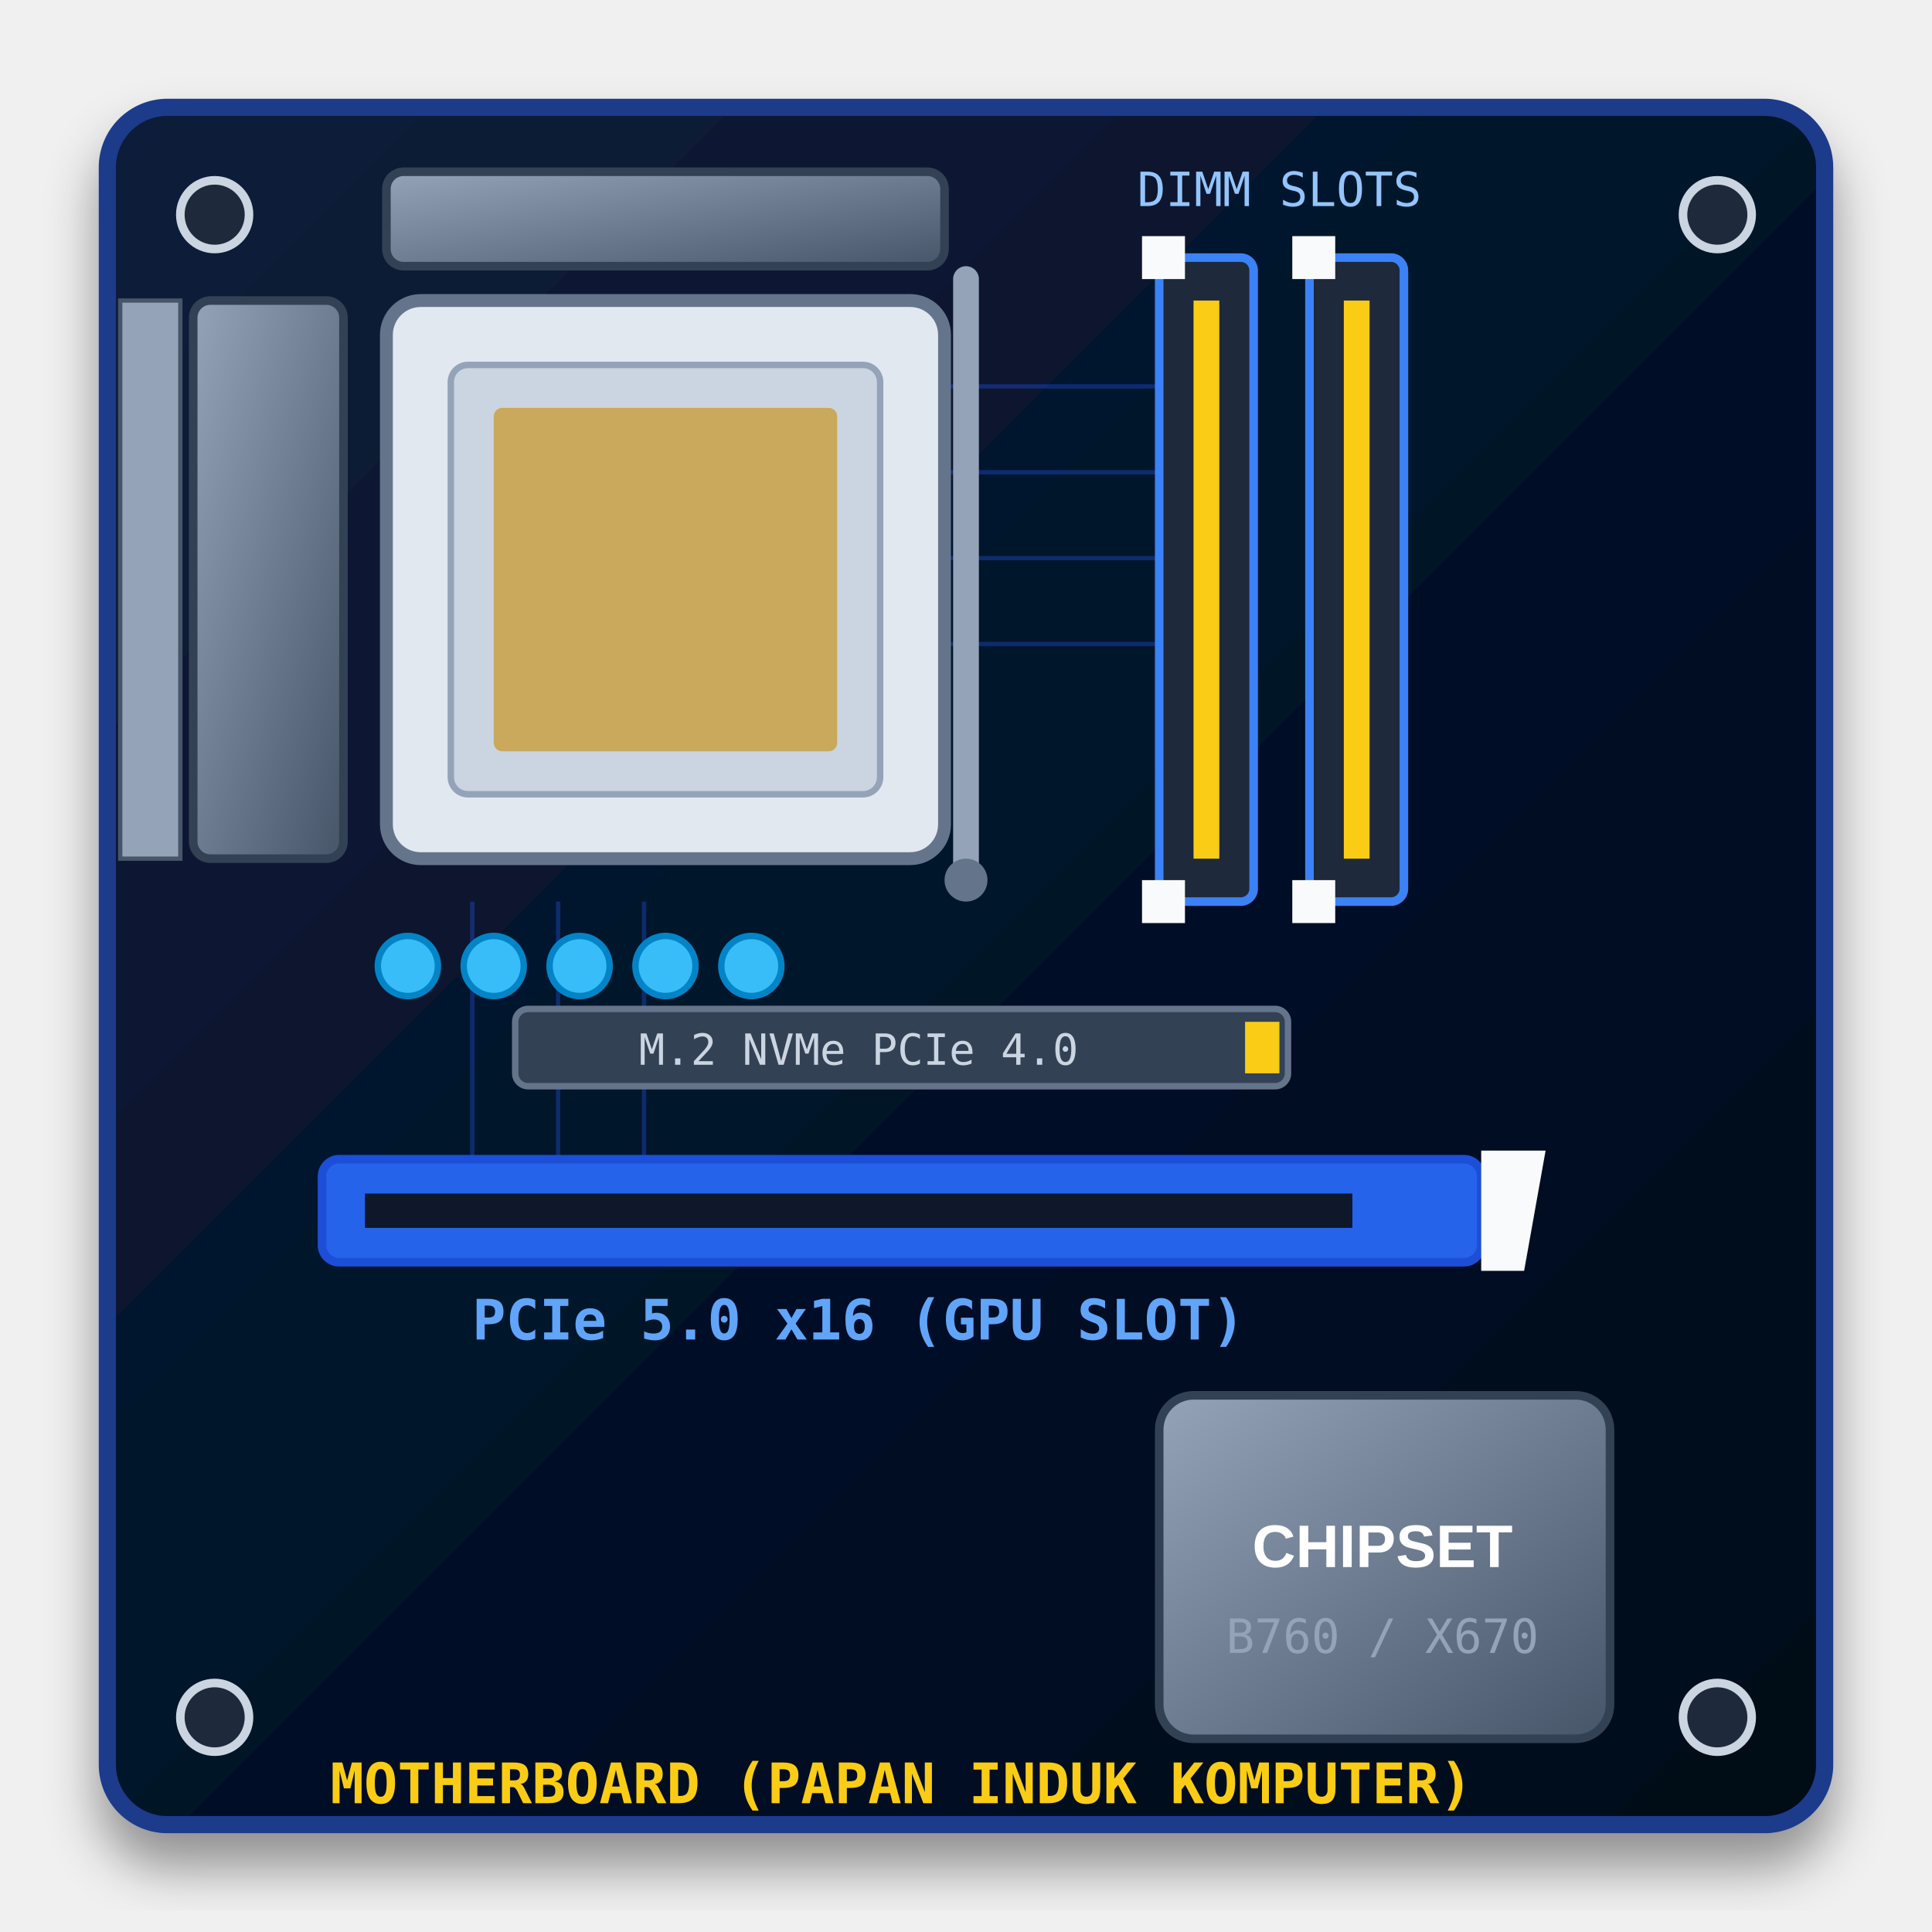
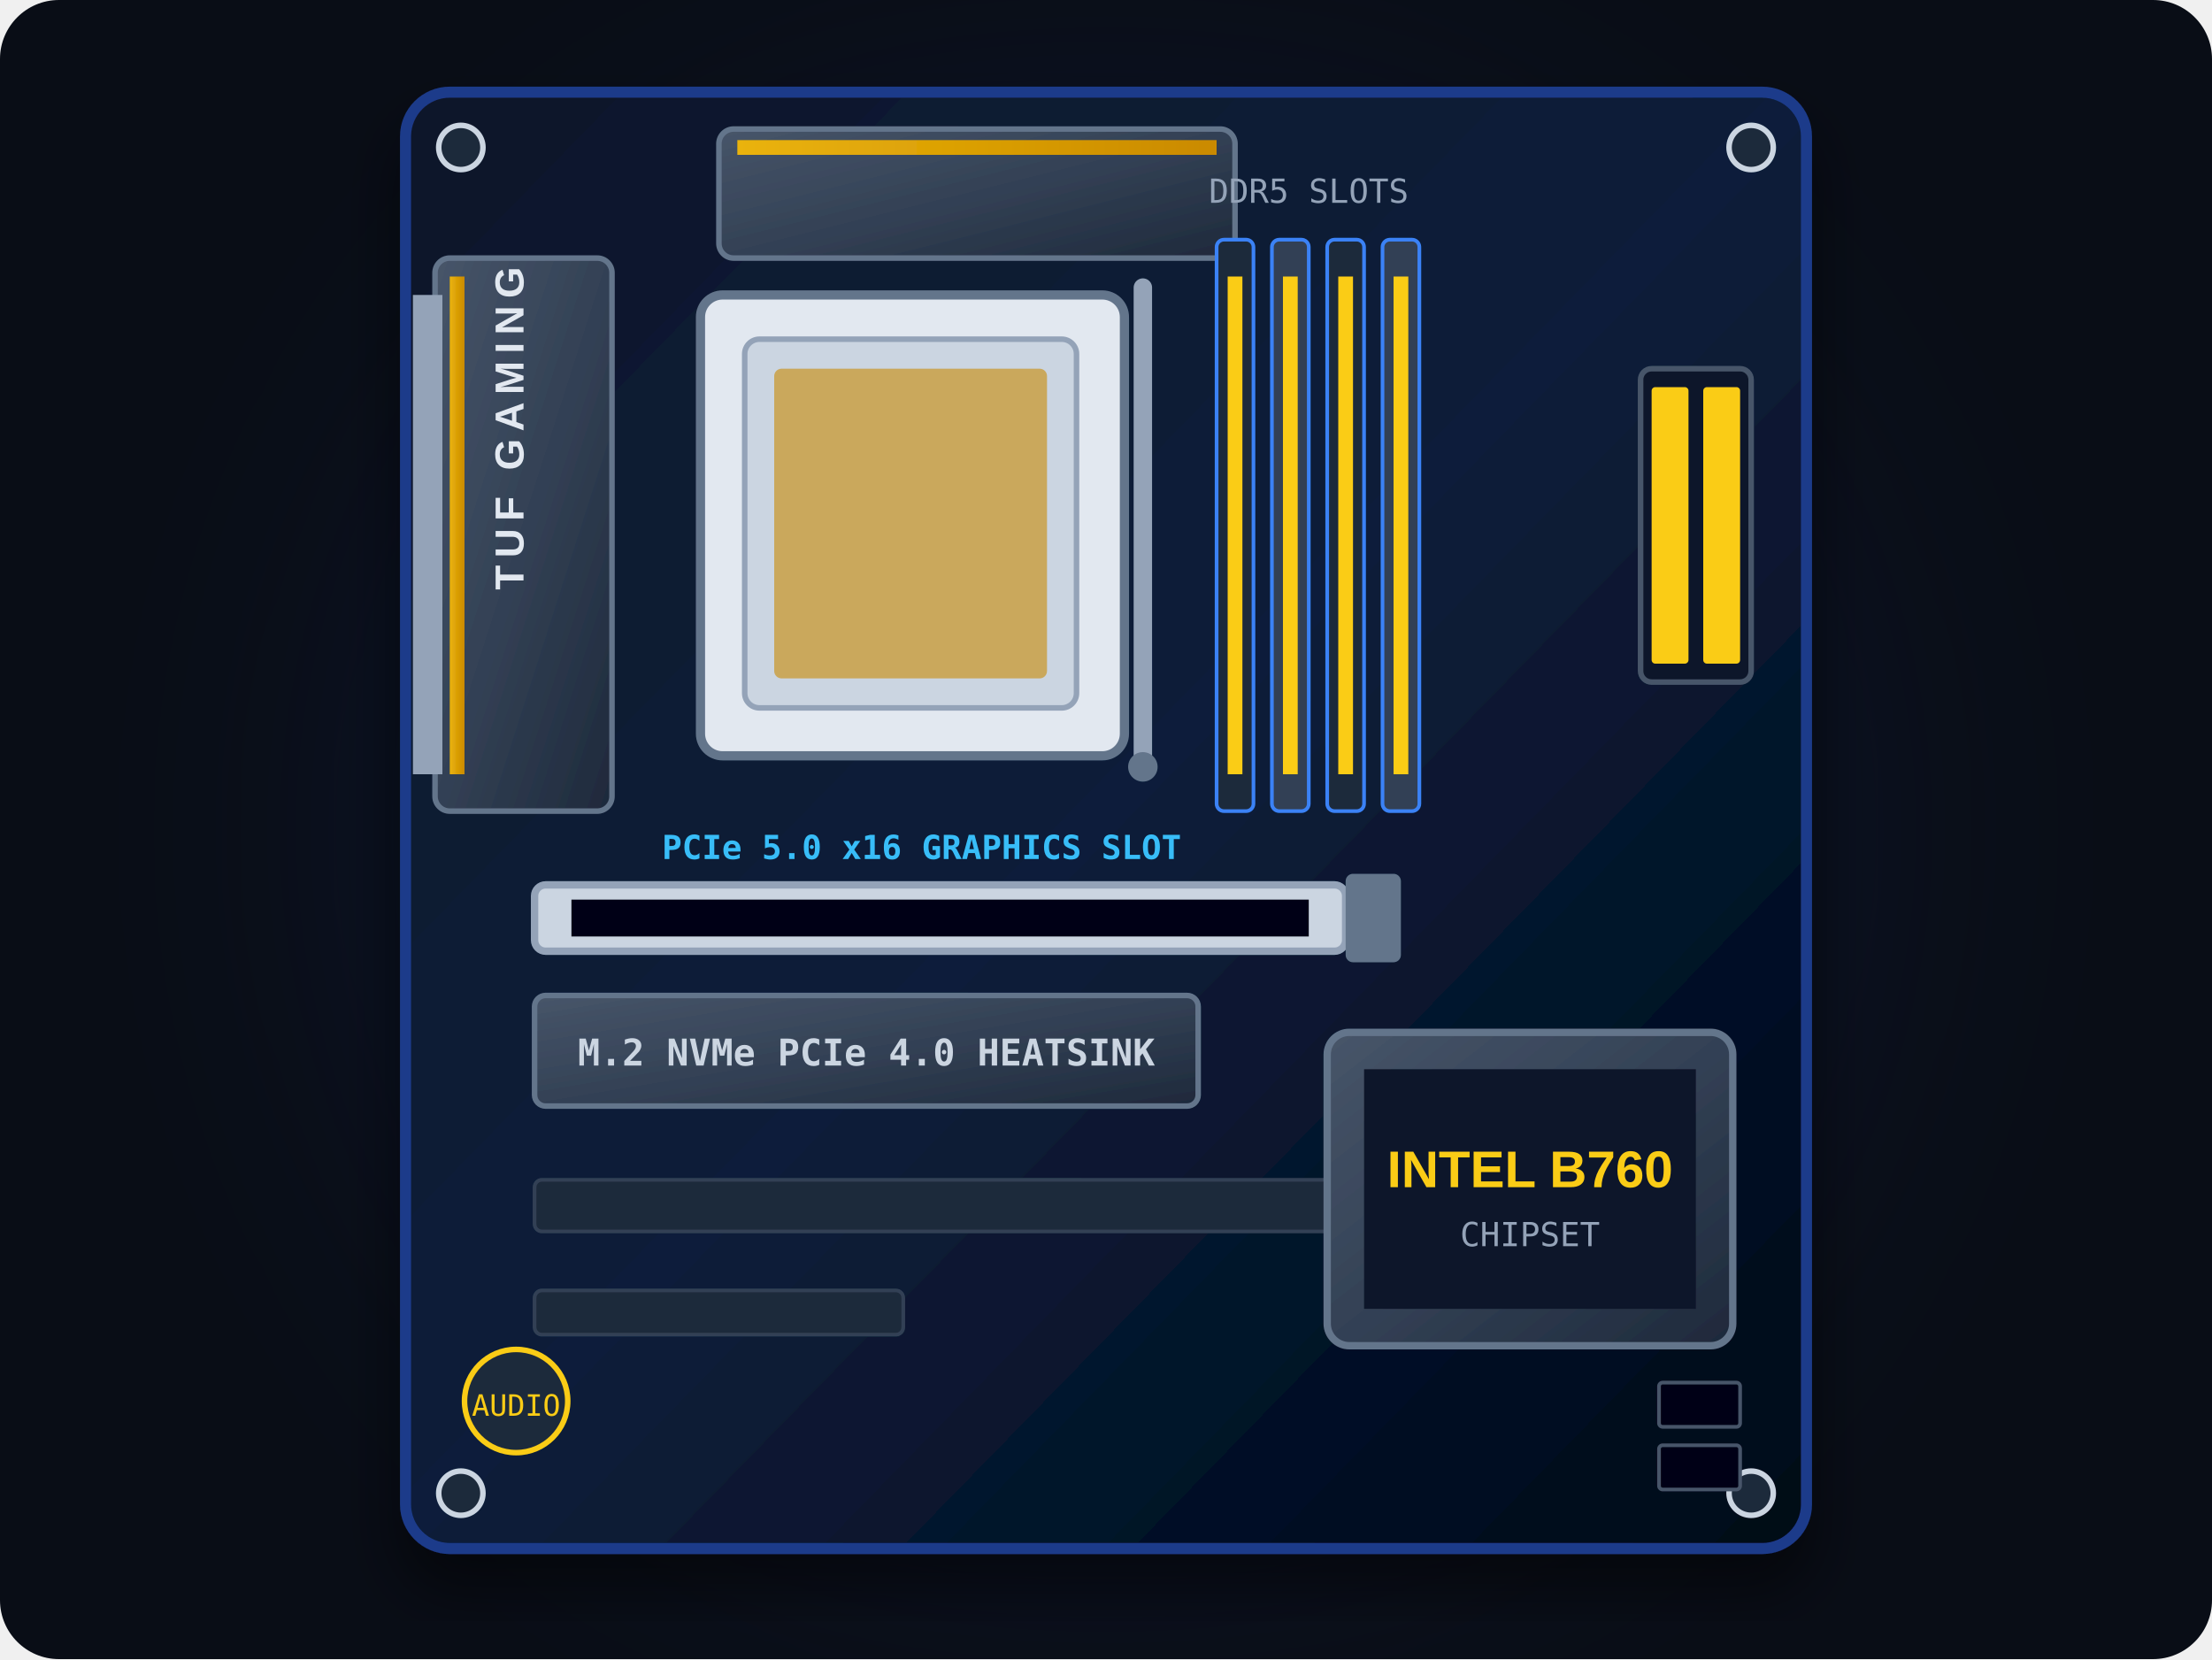
- <svg xmlns="http://www.w3.org/2000/svg" viewBox="0 0 450 450" width="100%" height="100%">
+ <svg xmlns="http://www.w3.org/2000/svg" viewBox="0 0 600 450" width="100%" height="100%">
  <defs>
    <linearGradient id="moboPcb" x1="0%" y1="0%" x2="100%" y2="100%">
-       <stop offset="0%" stop-color="#091e3a" />
+       <stop offset="0%" stop-color="#0f172a" />
+       <stop offset="50%" stop-color="#091e3a" />
      <stop offset="100%" stop-color="#020617" />
    </linearGradient>
-     <linearGradient id="silverHeatsink" x1="0%" y1="0%" x2="100%" y2="100%">
-       <stop offset="0%" stop-color="#94a3b8" />
-       <stop offset="100%" stop-color="#475569" />
+     <linearGradient id="tufHeatsink" x1="0%" y1="0%" x2="100%" y2="100%">
+       <stop offset="0%" stop-color="#475569" />
+       <stop offset="50%" stop-color="#334155" />
+       <stop offset="100%" stop-color="#1e293b" />
+     </linearGradient>
+     <linearGradient id="tufGold" x1="0%" y1="0%" x2="100%" y2="0%">
+       <stop offset="0%" stop-color="#eab308" />
+       <stop offset="100%" stop-color="#ca8a04" />
    </linearGradient>
    <filter id="moboShadow" x="-5%" y="-5%" width="110%" height="110%">
-       <feDropShadow dx="0" dy="8" stdDeviation="6" flood-color="#000" flood-opacity="0.4" />
+       <feDropShadow dx="0" dy="10" stdDeviation="8" flood-color="#000" flood-opacity="0.5" />
    </filter>
  </defs>
-   <rect x="25" y="25" width="400" height="400" rx="14" fill="url(#moboPcb)" stroke="#1e3a8a" stroke-width="4" filter="url(#moboShadow)" />
-   <circle cx="50" cy="50" r="8" fill="#1e293b" stroke="#cbd5e1" stroke-width="2" />
-   <circle cx="400" cy="50" r="8" fill="#1e293b" stroke="#cbd5e1" stroke-width="2" />
-   <circle cx="50" cy="400" r="8" fill="#1e293b" stroke="#cbd5e1" stroke-width="2" />
-   <circle cx="400" cy="400" r="8" fill="#1e293b" stroke="#cbd5e1" stroke-width="2" />
-   <g stroke="#1d4ed8" stroke-width="1" opacity="0.4">
-     <line x1="160" y1="90" x2="270" y2="90" />
-     <line x1="160" y1="110" x2="270" y2="110" />
-     <line x1="160" y1="130" x2="270" y2="130" />
-     <line x1="160" y1="150" x2="270" y2="150" />
-     <line x1="110" y1="210" x2="110" y2="290" />
-     <line x1="130" y1="210" x2="130" y2="290" />
-     <line x1="150" y1="210" x2="150" y2="290" />
+   <rect width="600" height="450" rx="16" fill="#090d16" />
+   <circle cx="300" cy="225" r="210" fill="#1e3a8a" opacity="0.12" filter="blur(35px)" />
+   <g filter="url(#moboShadow)">
+     <rect x="110" y="25" width="380" height="395" rx="12" fill="url(#moboPcb)" stroke="#1e3a8a" stroke-width="3" />
+     <circle cx="125" cy="40" r="6" fill="#1e293b" stroke="#cbd5e1" stroke-width="1.5" />
+     <circle cx="475" cy="40" r="6" fill="#1e293b" stroke="#cbd5e1" stroke-width="1.5" />
+     <circle cx="125" cy="405" r="6" fill="#1e293b" stroke="#cbd5e1" stroke-width="1.5" />
+     <circle cx="475" cy="405" r="6" fill="#1e293b" stroke="#cbd5e1" stroke-width="1.5" />
+     <rect x="195" y="35" width="140" height="35" rx="4" fill="url(#tufHeatsink)" stroke="#64748b" stroke-width="1.5" />
+     <rect x="200" y="38" width="130" height="4" fill="url(#tufGold)" />
+     <rect x="118" y="70" width="48" height="150" rx="4" fill="url(#tufHeatsink)" stroke="#64748b" stroke-width="1.5" />
+     <text x="142" y="160" font-family="Arial, sans-serif" font-weight="900" font-size="11" fill="#e2e8f0" transform="rotate(-90 142 160)" letter-spacing="2">TUF GAMING</text>
+     <rect x="122" y="75" width="4" height="135" fill="url(#tufGold)" />
+     <rect x="112" y="80" width="8" height="130" fill="#94a3b8" />
+     <rect x="190" y="80" width="115" height="125" rx="6" fill="#e2e8f0" stroke="#64748b" stroke-width="2.5" />
+     <rect x="202" y="92" width="90" height="100" rx="4" fill="#cbd5e1" stroke="#94a3b8" stroke-width="1.5" />
+     <rect x="210" y="100" width="74" height="84" rx="2" fill="#ca8a04" opacity="0.6" />
+     <line x1="310" y1="78" x2="310" y2="208" stroke="#94a3b8" stroke-width="5" stroke-linecap="round" />
+     <circle cx="310" cy="208" r="4" fill="#64748b" />
+     <rect x="330" y="65" width="10" height="155" rx="2" fill="#1e293b" stroke="#3b82f6" stroke-width="1" />
+     <rect x="333" y="75" width="4" height="135" fill="#facc15" />
+     <rect x="345" y="65" width="10" height="155" rx="2" fill="#334155" stroke="#3b82f6" stroke-width="1" />
+     <rect x="348" y="75" width="4" height="135" fill="#facc15" />
+     <rect x="360" y="65" width="10" height="155" rx="2" fill="#1e293b" stroke="#3b82f6" stroke-width="1" />
+     <rect x="363" y="75" width="4" height="135" fill="#facc15" />
+     <rect x="375" y="65" width="10" height="155" rx="2" fill="#334155" stroke="#3b82f6" stroke-width="1" />
+     <rect x="378" y="75" width="4" height="135" fill="#facc15" />
+     <text x="355" y="55" font-family="'Consolas', monospace" font-size="9" fill="#94a3b8" text-anchor="middle">DDR5 SLOTS</text>
+     <rect x="445" y="100" width="30" height="85" rx="3" fill="#0f172a" stroke="#475569" stroke-width="1.5" />
+     <g fill="#facc15">
+       <rect x="448" y="105" width="10" height="75" rx="1" />
+       <rect x="462" y="105" width="10" height="75" rx="1" />
+     </g>
+     <rect x="145" y="240" width="220" height="18" rx="3" fill="#cbd5e1" stroke="#94a3b8" stroke-width="2" />
+     <rect x="155" y="244" width="200" height="10" fill="#020617" />
+     <rect x="365" y="237" width="15" height="24" rx="2" fill="#64748b" />
+     <text x="250" y="233" font-family="'Consolas', monospace" font-size="9" font-weight="bold" fill="#38bdf8" text-anchor="middle">PCIe 5.0 x16 GRAPHICS SLOT</text>
+     <rect x="145" y="270" width="180" height="30" rx="3" fill="url(#tufHeatsink)" stroke="#64748b" stroke-width="1.5" />
+     <text x="235" y="289" font-family="'Consolas', monospace" font-size="10" font-weight="bold" fill="#cbd5e1" text-anchor="middle">M.2 NVMe PCIe 4.0 HEATSINK</text>
+     <rect x="145" y="320" width="220" height="14" rx="2" fill="#1e293b" stroke="#334155" stroke-width="1" />
+     <rect x="145" y="350" width="100" height="12" rx="2" fill="#1e293b" stroke="#334155" stroke-width="1" />
+     <rect x="360" y="280" width="110" height="85" rx="6" fill="url(#tufHeatsink)" stroke="#64748b" stroke-width="2" />
+     <rect x="370" y="290" width="90" height="65" fill="#0f172a" />
+     <text x="415" y="322" font-family="Arial, sans-serif" font-weight="900" font-size="14" fill="#facc15" text-anchor="middle">INTEL B760</text>
+     <text x="415" y="338" font-family="'Consolas', monospace" font-size="9" fill="#94a3b8" text-anchor="middle">CHIPSET</text>
+     <g fill="#020617" stroke="#475569" stroke-width="1">
+       <rect x="450" y="375" width="22" height="12" rx="1" />
+       <rect x="450" y="392" width="22" height="12" rx="1" />
+     </g>
+     <circle cx="140" cy="380" r="14" fill="#1e293b" stroke="#facc15" stroke-width="1.5" />
+     <text x="140" y="384" font-family="'Consolas', monospace" font-size="8" fill="#facc15" text-anchor="middle">AUDIO</text>
  </g>
-   <rect x="90" y="70" width="130" height="130" rx="8" fill="#e2e8f0" stroke="#64748b" stroke-width="3" />
-   <rect x="105" y="85" width="100" height="100" rx="4" fill="#cbd5e1" stroke="#94a3b8" stroke-width="1.5" />
-   <g fill="#ca8a04" opacity="0.6">
-     <rect x="115" y="95" width="80" height="80" rx="2" />
-   </g>
-   <line x1="225" y1="65" x2="225" y2="205" stroke="#94a3b8" stroke-width="6" stroke-linecap="round" />
-   <circle cx="225" cy="205" r="5" fill="#64748b" />
-   <rect x="270" y="60" width="22" height="150" rx="3" fill="#1e293b" stroke="#3b82f6" stroke-width="2" />
-   <rect x="278" y="70" width="6" height="130" fill="#facc15" />
-   <polygon points="266,55 276,55 276,65 266,65" fill="#f8fafc" />
-   <polygon points="266,205 276,205 276,215 266,215" fill="#f8fafc" />
-   <rect x="305" y="60" width="22" height="150" rx="3" fill="#1e293b" stroke="#3b82f6" stroke-width="2" />
-   <rect x="313" y="70" width="6" height="130" fill="#facc15" />
-   <polygon points="301,55 311,55 311,65 301,65" fill="#f8fafc" />
-   <polygon points="301,205 311,205 311,215 301,215" fill="#f8fafc" />
-   <text x="298" y="48" font-family="'Consolas', monospace" font-size="11" fill="#93c5fd" text-anchor="middle">DIMM SLOTS</text>
-   <rect x="90" y="40" width="130" height="22" rx="4" fill="url(#silverHeatsink)" stroke="#334155" stroke-width="2" />
-   <rect x="45" y="70" width="35" height="130" rx="4" fill="url(#silverHeatsink)" stroke="#334155" stroke-width="2" />
-   <g fill="#38bdf8" stroke="#0284c7" stroke-width="1.5">
-     <circle cx="95" cy="225" r="7" />
-     <circle cx="115" cy="225" r="7" />
-     <circle cx="135" cy="225" r="7" />
-     <circle cx="155" cy="225" r="7" />
-     <circle cx="175" cy="225" r="7" />
-   </g>
-   <rect x="75" y="270" width="270" height="24" rx="4" fill="#2563eb" stroke="#1d4ed8" stroke-width="2" />
-   <rect x="85" y="278" width="230" height="8" fill="#0f172a" />
-   <polygon points="345,268 360,268 355,296 345,296" fill="#f8fafc" />
-   <text x="200" y="312" font-family="'Consolas', monospace" font-weight="bold" font-size="13" fill="#60a5fa" text-anchor="middle">PCIe 5.0 x16 (GPU SLOT)</text>
-   <rect x="120" y="235" width="180" height="18" rx="3" fill="#334155" stroke="#64748b" stroke-width="1.5" />
-   <rect x="290" y="238" width="8" height="12" fill="#facc15" />
-   <text x="200" y="248" font-family="'Consolas', monospace" font-size="10" fill="#cbd5e1" text-anchor="middle">M.2 NVMe PCIe 4.0</text>
-   <rect x="270" y="325" width="105" height="80" rx="8" fill="url(#silverHeatsink)" stroke="#334155" stroke-width="2" />
-   <text x="322" y="365" font-family="Arial, sans-serif" font-weight="900" font-size="14" fill="#ffffff" text-anchor="middle">CHIPSET</text>
-   <text x="322" y="385" font-family="'Consolas', monospace" font-size="11" fill="#94a3b8" text-anchor="middle">B760 / X670</text>
-   <rect x="28" y="70" width="14" height="130" fill="#94a3b8" stroke="#475569" stroke-width="1" />
-   <text x="210" y="420" font-family="'Consolas', monospace" font-weight="bold" font-size="13" fill="#facc15" text-anchor="middle">MOTHERBOARD (PAPAN INDUK KOMPUTER)</text>
</svg>
